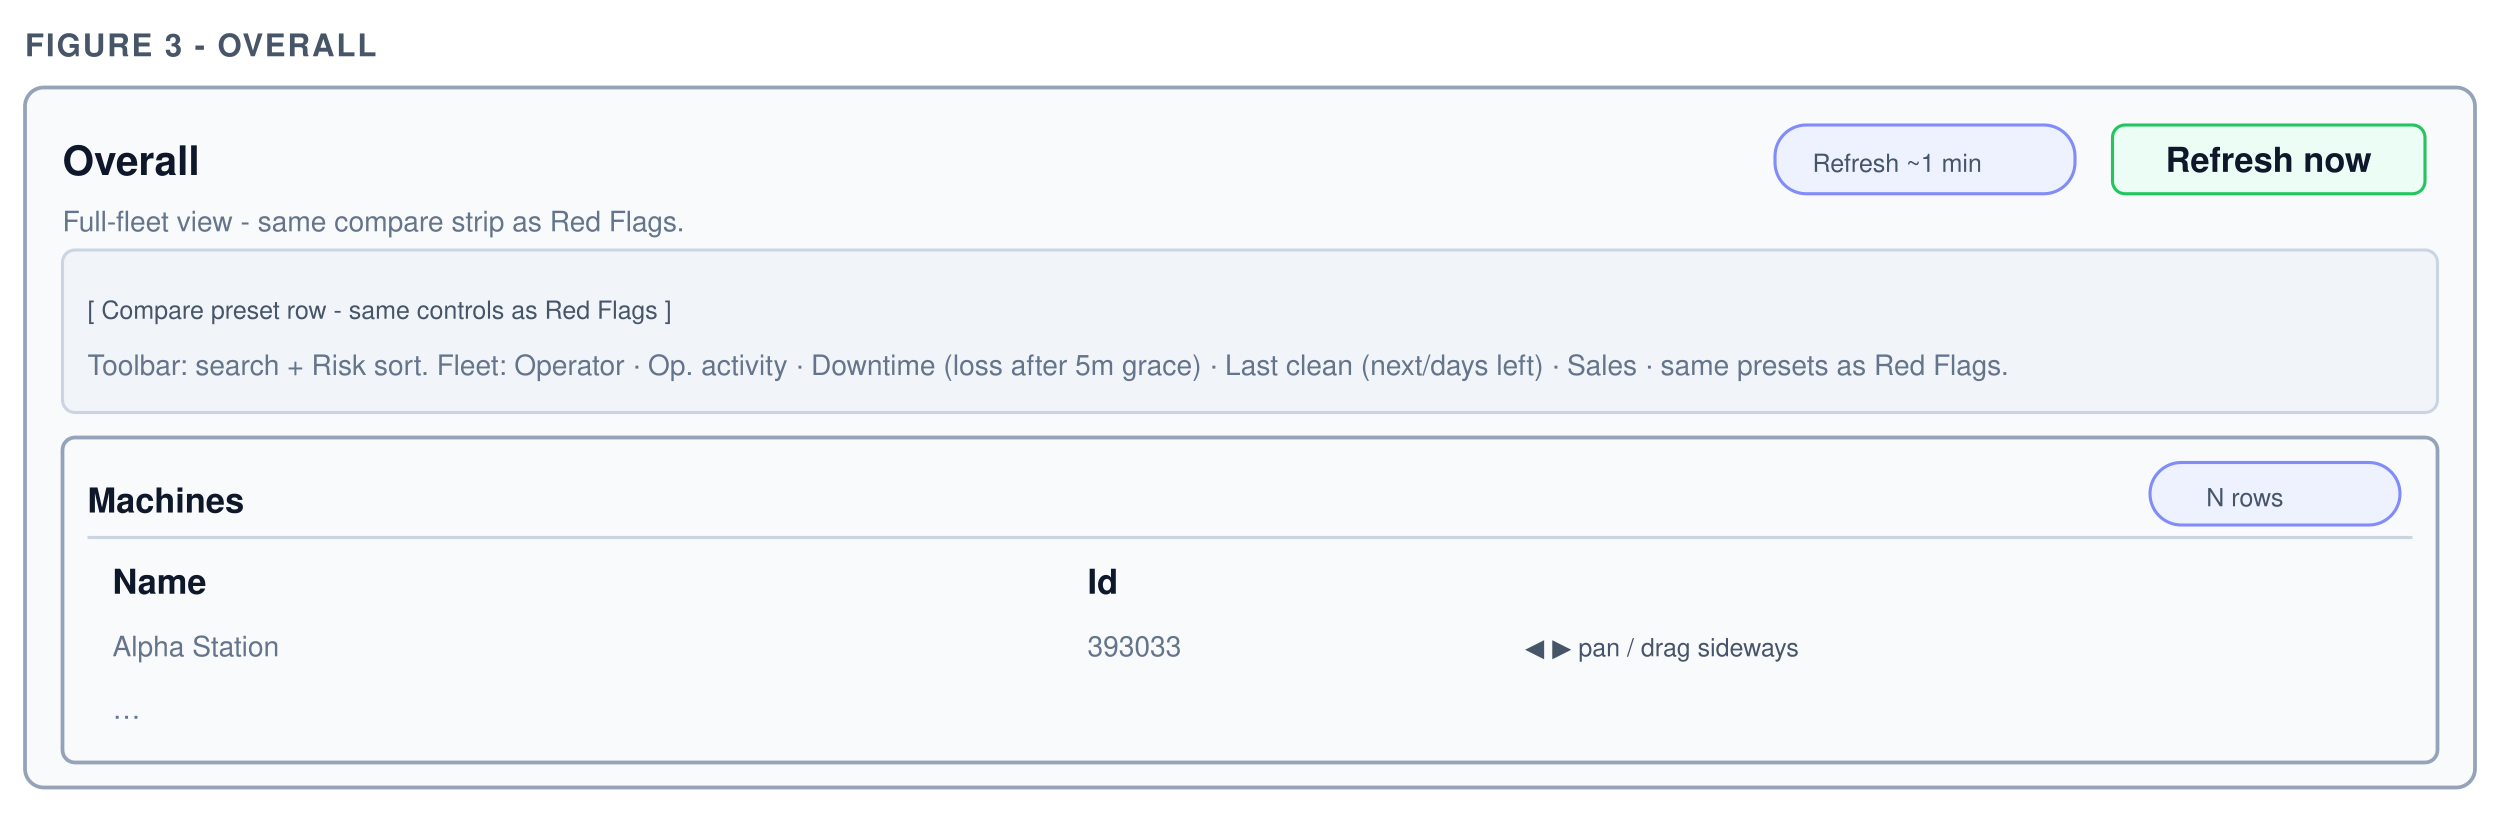
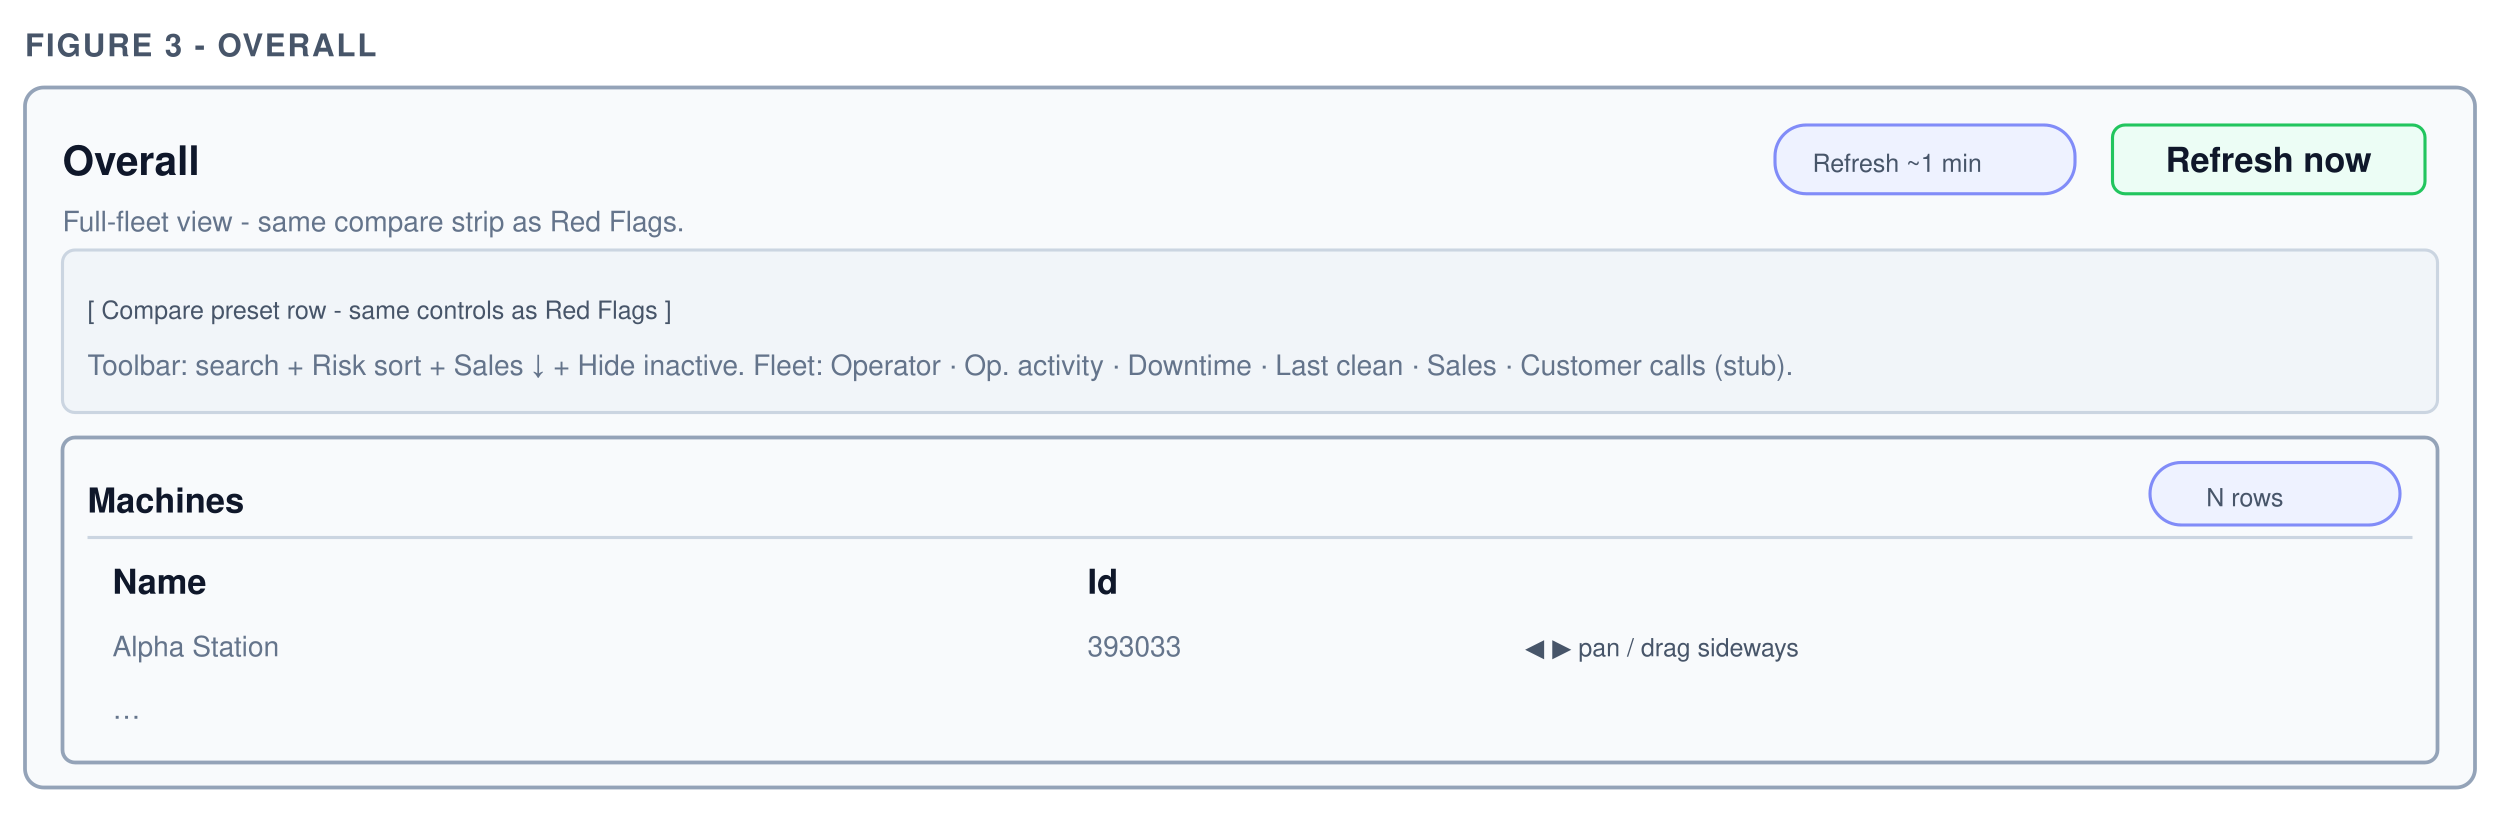
<svg xmlns="http://www.w3.org/2000/svg" width="800" height="260" viewBox="0 0 800 260" font-family="Segoe UI, Helvetica, Arial, sans-serif">
  <defs>
    <style>
      .box { fill: #f8fafc; stroke: #94a3b8; stroke-width: 1.2; }
      .boxMuted { fill: #f1f5f9; stroke: #cbd5e1; stroke-width: 1; }
      .label { fill: #0f172a; font-size: 11px; font-weight: 600; }
      .hint { fill: #64748b; font-size: 9px; }
      .title { fill: #0f172a; font-size: 13px; font-weight: 700; }
      .cap { fill: #475569; font-size: 10px; font-weight: 600; letter-spacing: 0.06em; }
      .pill { fill: #eef2ff; stroke: #818cf8; stroke-width: 1; }
      .btn { fill: #ecfdf5; stroke: #22c55e; stroke-width: 1; }
      .tiny { fill: #475569; font-size: 8px; }
    </style>
  </defs>
  <text x="8" y="18" class="cap">FIGURE 3 - OVERALL</text>
  <g transform="translate(8, 28)">
    <rect class="box" x="0" y="0" width="784" height="224" rx="6" />
    <text x="12" y="28" class="title">Overall</text>
    <text x="12" y="46" class="hint" font-size="8px">Full-fleet view - same compare strip as Red Flags.</text>
    <rect class="pill" x="560" y="12" width="96" height="22" rx="10" />
    <text x="572" y="27" class="tiny">Refresh ~1 min</text>
    <rect class="btn" x="668" y="12" width="100" height="22" rx="4" />
    <text x="685" y="27" class="label" font-size="8px">Refresh now</text>
    <rect class="boxMuted" x="12" y="52" width="760" height="52" rx="4" />
    <text x="20" y="74" class="tiny">[ Compare preset row - same controls as Red Flags ]</text>
-     <text x="20" y="92" class="hint" font-size="8px">Toolbar: search + Risk sort. Fleet: Operator · Op. activity · Downtime (loss after 5m grace) · Last clean (next/days left) · Sales · same presets as Red Flags.</text>
+     <text x="20" y="92" class="hint" font-size="8px">Toolbar: search + Risk sort + Sales ↓ + Hide inactive. Fleet: Operator · Op. activity · Downtime · Last clean · Sales · Customer calls (stub).</text>
    <rect class="box" x="12" y="112" width="760" height="104" rx="4" />
    <text x="20" y="136" class="label" font-size="9px">Machines</text>
    <rect class="pill" x="680" y="120" width="80" height="20" rx="10" />
    <text x="698" y="134" class="tiny">N rows</text>
    <line x1="20" y1="144" x2="764" y2="144" stroke="#cbd5e1" />
    <text x="28" y="162" class="label" font-size="8px">Name</text>
    <text x="340" y="162" class="label" font-size="8px">Id</text>
    <text x="28" y="182" class="hint" font-size="8px">Alpha Station</text>
    <text x="340" y="182" class="hint" font-size="8px">393033</text>
    <text x="480" y="182" class="tiny">◀ ▶ pan / drag sideways</text>
    <text x="28" y="202" class="hint" font-size="8px">…</text>
  </g>
</svg>
